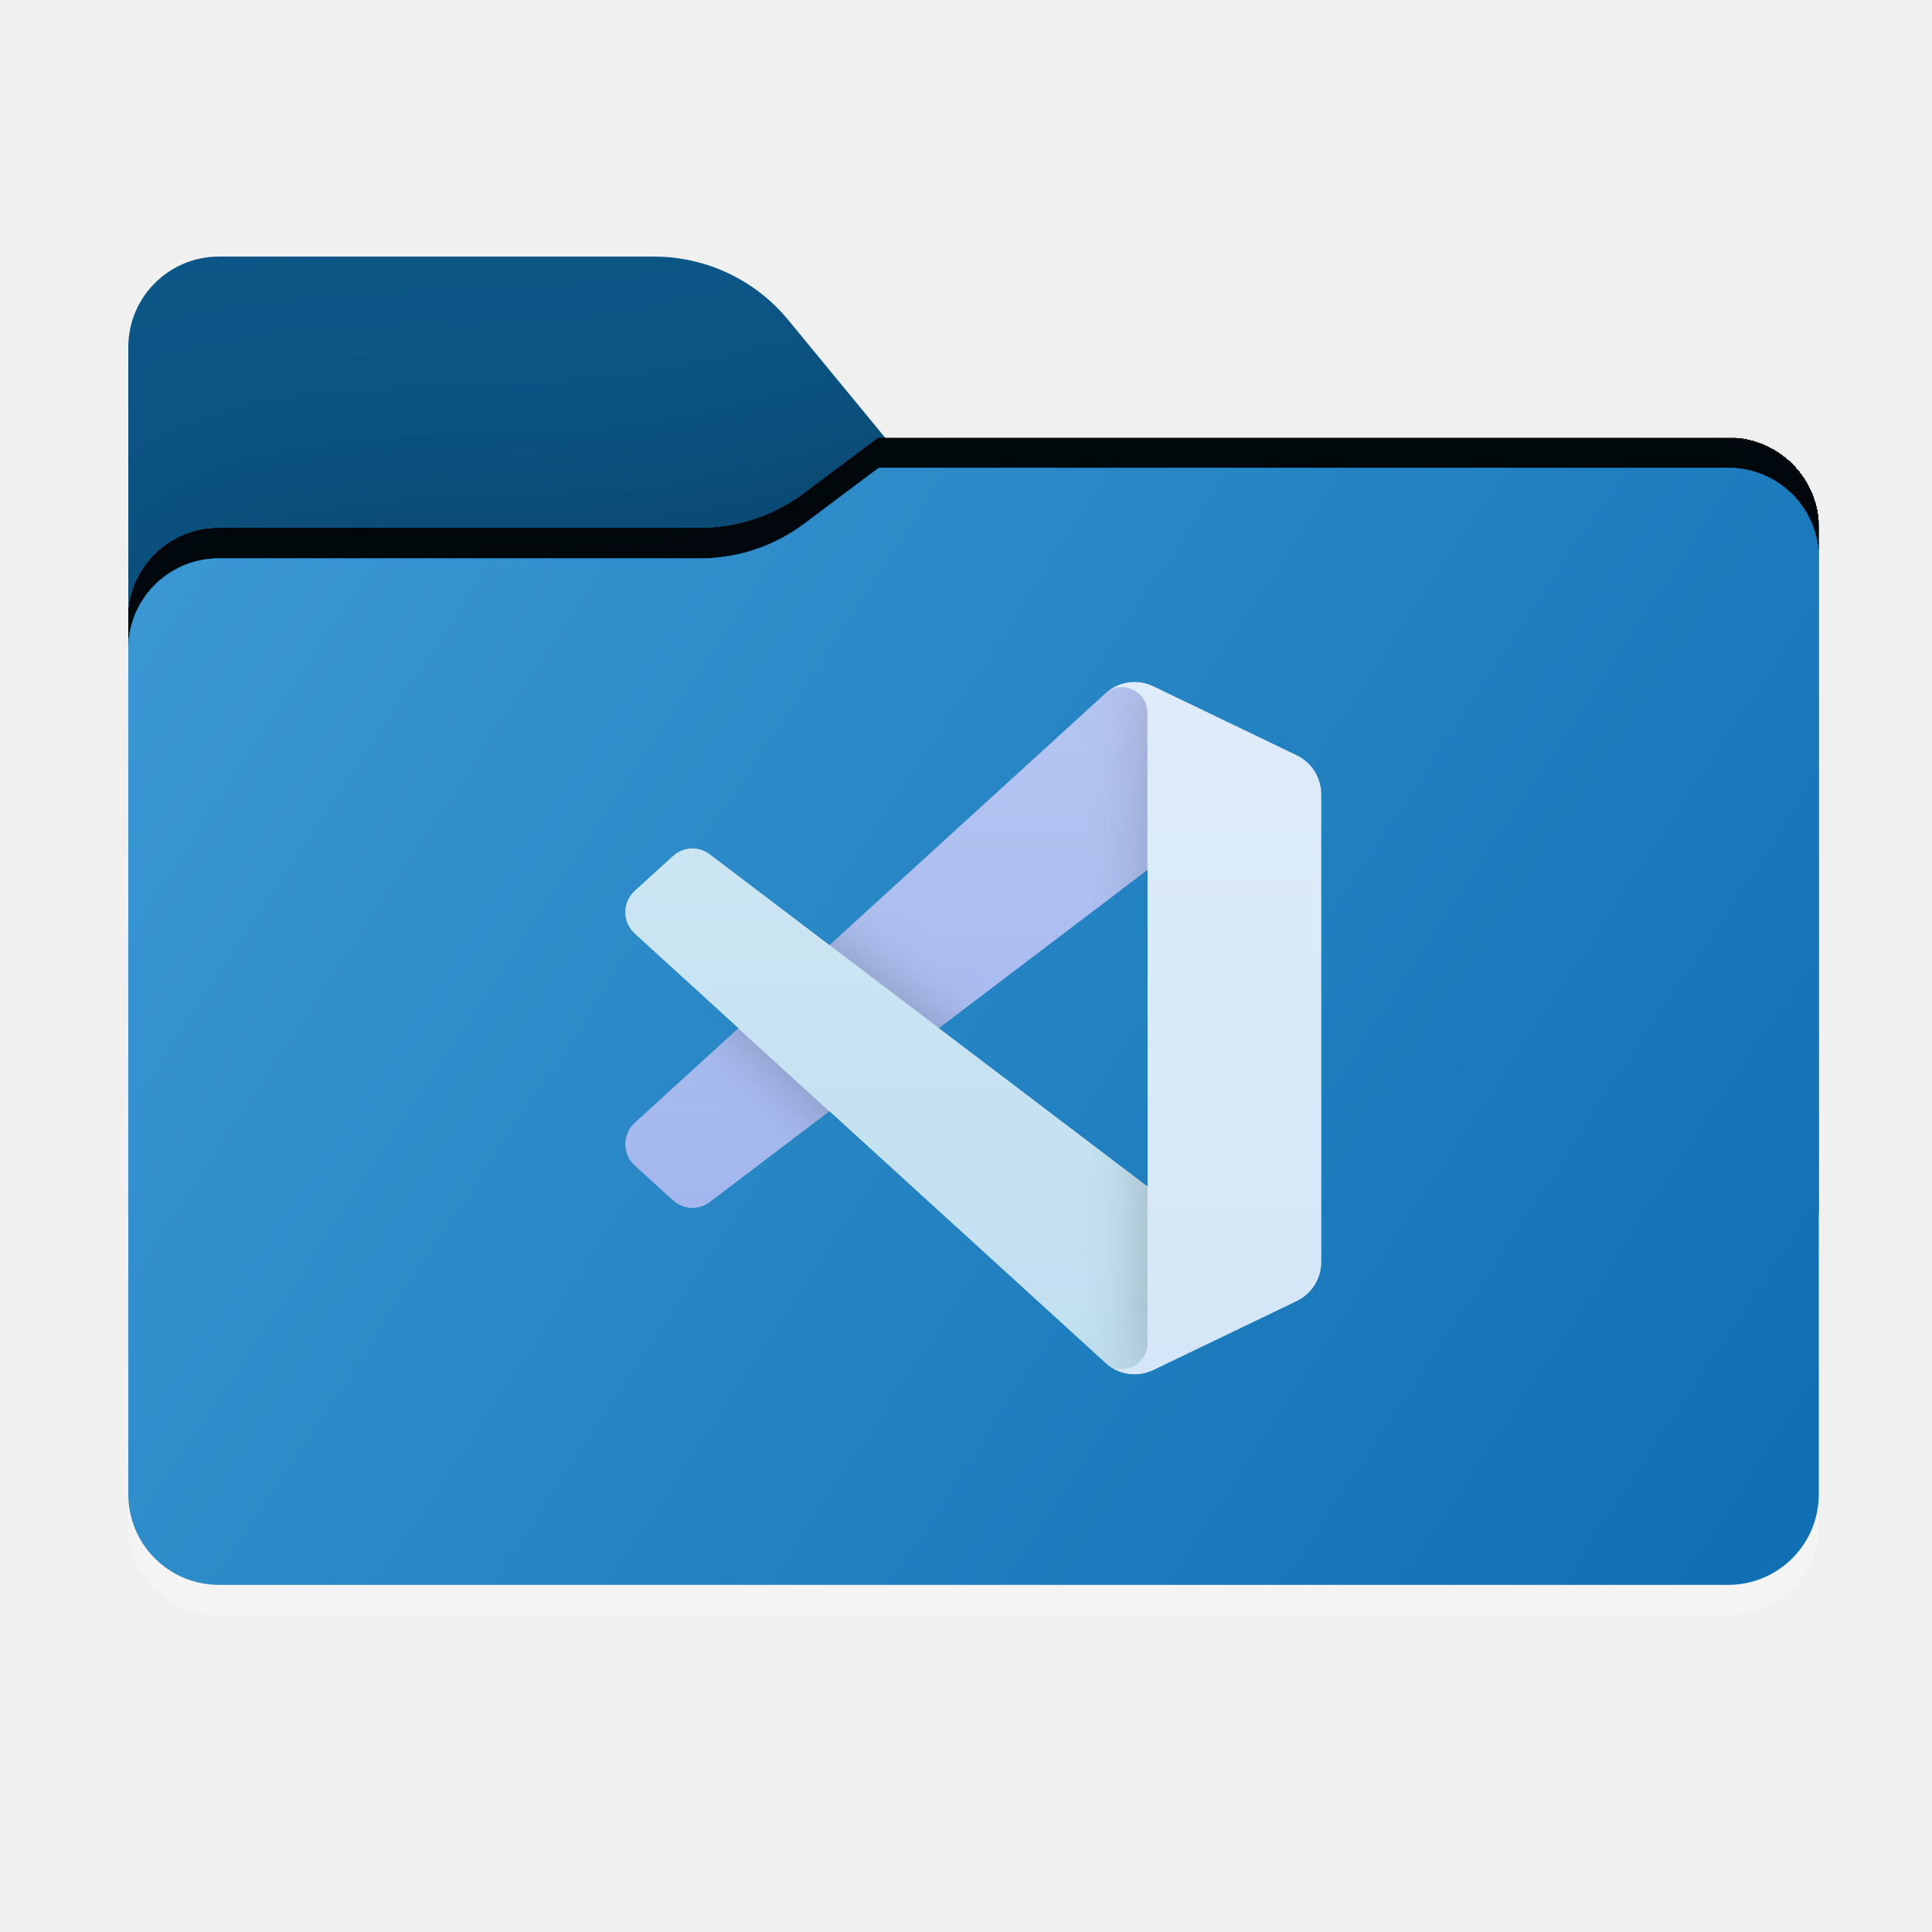
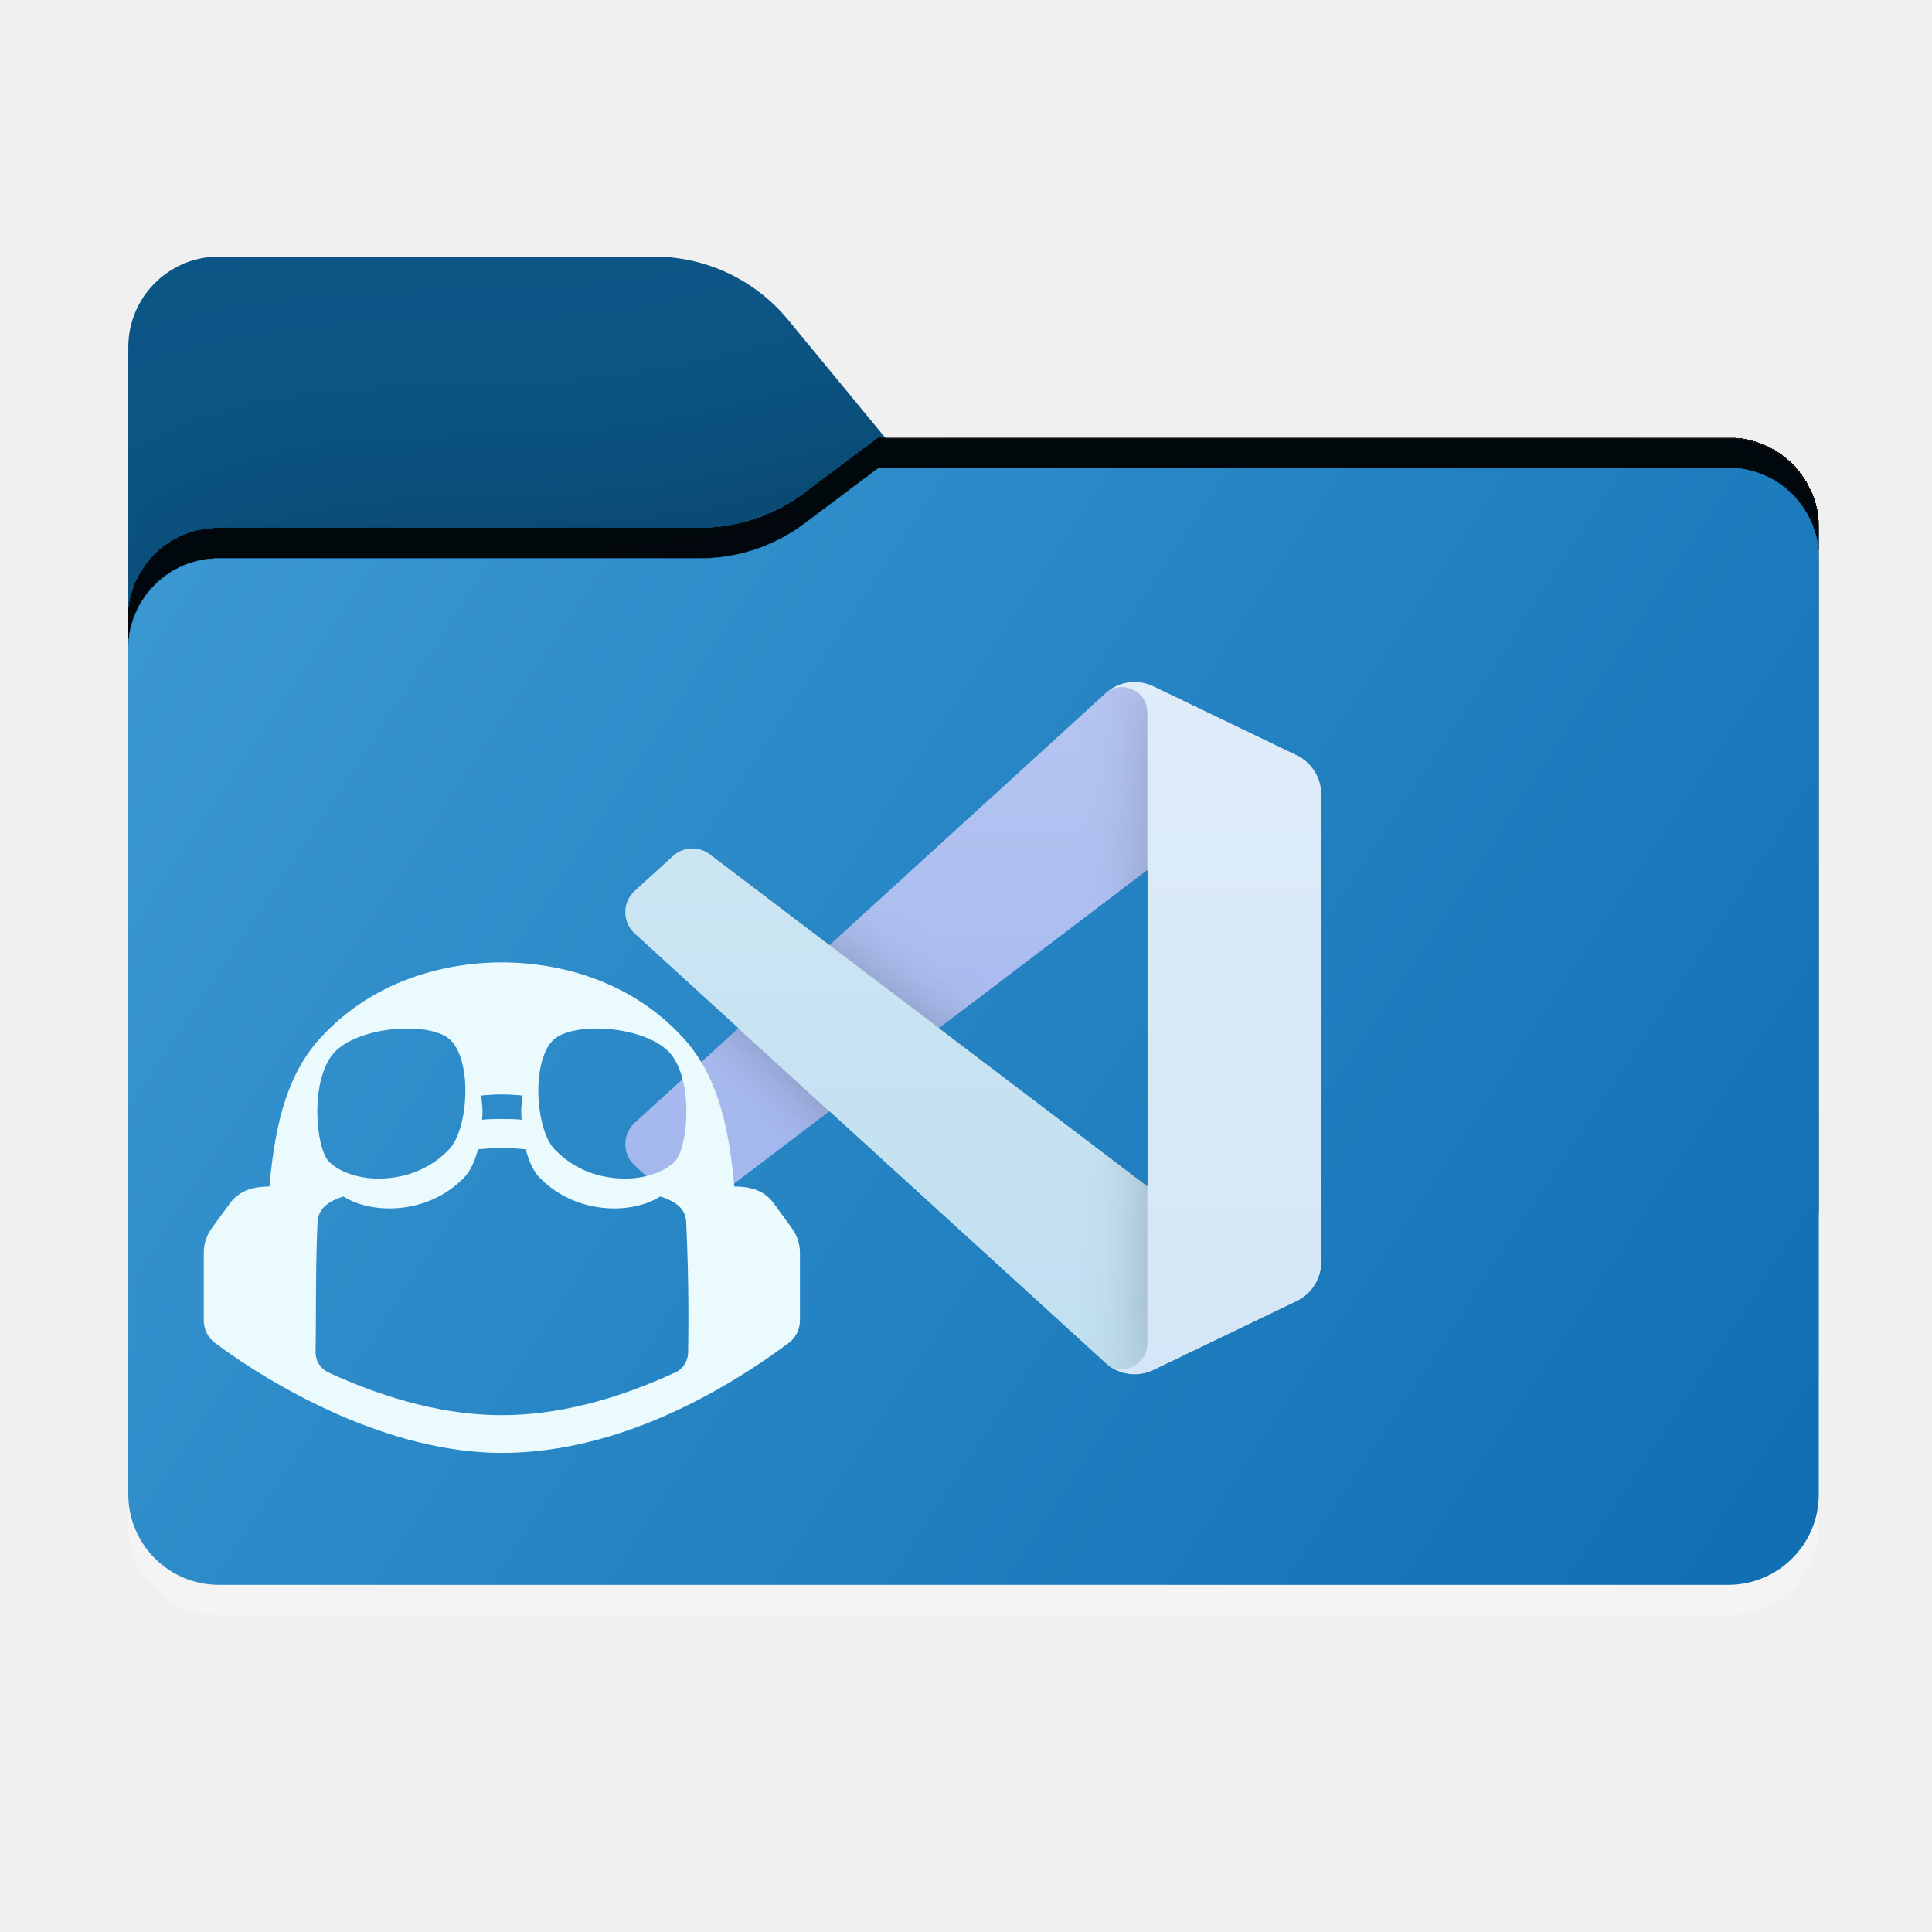
<svg xmlns="http://www.w3.org/2000/svg" width="256" height="256" viewBox="0 0 256 256" fill="none">
-   <g clip-path="url(#clip0_759_12357)">
-     <mask id="mask0_759_12357" style="mask-type:luminance" maskUnits="userSpaceOnUse" x="0" y="0" width="256" height="256">
+   <g clip-path="url(#clip0_758_12238)">
+     <mask id="mask0_758_12238" style="mask-type:luminance" maskUnits="userSpaceOnUse" x="0" y="0" width="256" height="256">
      <path d="M256 0H0V256H256V0Z" fill="white" />
    </mask>
-     <g mask="url(#mask0_759_12357)">
+     <g mask="url(#mask0_758_12238)">
      <path fill-rule="evenodd" clip-rule="evenodd" d="M104.425 42.378C100.056 37.073 93.544 34 86.671 34H29C22.373 34 17 39.373 17 46V58.137V68.2V160C17 166.627 22.373 172 29 172H229C235.627 172 241 166.627 241 160V70.137C241 63.51 235.627 58.137 229 58.137H117.404L104.425 42.378Z" fill="#0C5687" />
-       <mask id="mask1_759_12357" style="mask-type:alpha" maskUnits="userSpaceOnUse" x="17" y="34" width="224" height="138">
-         <path fill-rule="evenodd" clip-rule="evenodd" d="M104.425 42.378C100.056 37.073 93.544 34 86.671 34H29C22.373 34 17 39.373 17 46V58.137V68.2V160C17 166.627 22.373 172 29 172H229C235.627 172 241 166.627 241 160V70.137C241 63.51 235.627 58.137 229 58.137H117.404L104.425 42.378Z" fill="url(#paint0_linear_759_12357)" />
+       <mask id="mask1_758_12238" style="mask-type:alpha" maskUnits="userSpaceOnUse" x="17" y="34" width="224" height="138">
+         <path fill-rule="evenodd" clip-rule="evenodd" d="M104.425 42.378C100.056 37.073 93.544 34 86.671 34H29C22.373 34 17 39.373 17 46V58.137V68.2V160C17 166.627 22.373 172 29 172H229C235.627 172 241 166.627 241 160V70.137C241 63.51 235.627 58.137 229 58.137H117.404L104.425 42.378Z" fill="url(#paint0_linear_758_12238)" />
      </mask>
-       <g mask="url(#mask1_759_12357)">
-         <g style="mix-blend-mode:multiply" filter="url(#filter0_f_759_12357)">
+       <g mask="url(#mask1_758_12238)">
+         <g style="mix-blend-mode:multiply" filter="url(#filter0_f_758_12238)">
          <path fill-rule="evenodd" clip-rule="evenodd" d="M92.789 74C97.764 74 102.605 72.387 106.586 69.402L116.459 62H229C235.627 62 241 67.373 241 74V108V160C241 166.627 235.627 172 229 172H29C22.373 172 17 166.627 17 160V108V86C17 79.373 22.373 74 29 74H87H92.789Z" fill="black" fill-opacity="0.3" />
        </g>
      </g>
-       <g filter="url(#filter1_dd_759_12357)">
-         <path fill-rule="evenodd" clip-rule="evenodd" d="M92.789 74C97.764 74 102.605 72.387 106.586 69.402L116.459 62H229C235.627 62 241 67.373 241 74V108V198C241 204.627 235.627 210 229 210H29C22.373 210 17 204.627 17 198V108V86C17 79.373 22.373 74 29 74H87H92.789Z" fill="url(#paint1_linear_759_12357)" />
+       <g filter="url(#filter1_dd_758_12238)">
+         <path fill-rule="evenodd" clip-rule="evenodd" d="M92.789 74C97.764 74 102.605 72.387 106.586 69.402L116.459 62H229C235.627 62 241 67.373 241 74V108V198C241 204.627 235.627 210 229 210H29C22.373 210 17 204.627 17 198V108V86C17 79.373 22.373 74 29 74H87H92.789Z" fill="url(#paint1_linear_758_12238)" />
      </g>
-       <mask id="mask2_759_12357" style="mask-type:alpha" maskUnits="userSpaceOnUse" x="82" y="90" width="94" height="93">
+       <mask id="mask2_758_12238" style="mask-type:alpha" maskUnits="userSpaceOnUse" x="82" y="90" width="94" height="93">
        <path fill-rule="evenodd" clip-rule="evenodd" d="M148.26 181.725C149.713 182.291 151.37 182.255 152.836 181.549L171.825 172.412C173.821 171.452 175.09 169.432 175.09 167.217V105.258C175.09 103.043 173.821 101.023 171.826 100.063L152.836 90.925C150.911 89.999 148.659 90.226 146.971 91.454C146.729 91.63 146.499 91.825 146.284 92.041L109.93 125.207L94.095 113.187C92.621 112.068 90.559 112.16 89.19 113.405L84.112 118.025C82.437 119.549 82.435 122.183 84.108 123.709L97.84 136.237L84.108 148.766C82.435 150.292 82.437 152.926 84.112 154.449L89.19 159.069C90.559 160.315 92.621 160.406 94.095 159.287L109.93 147.267L146.284 180.433C146.859 181.009 147.534 181.442 148.26 181.725ZM152.045 115.299L124.461 136.237L152.045 157.176V115.299Z" fill="white" />
      </mask>
-       <g mask="url(#mask2_759_12357)">
-         <path d="M171.826 100.078L152.821 90.927C150.621 89.868 147.993 90.315 146.266 92.041L84.052 148.766C82.379 150.292 82.381 152.926 84.056 154.45L89.138 159.069C90.508 160.315 92.571 160.406 94.046 159.288L168.966 102.452C171.48 100.545 175.09 102.337 175.09 105.492V105.272C175.09 103.057 173.821 101.038 171.826 100.078Z" fill="#9DB2ED" />
-         <g filter="url(#filter2_d_759_12357)">
+       <g mask="url(#mask2_758_12238)">
+         <path d="M171.826 100.077L152.821 90.926C150.621 89.867 147.993 90.314 146.266 92.04L84.052 148.765C82.379 150.291 82.381 152.925 84.056 154.449L89.138 159.068C90.508 160.314 92.571 160.405 94.046 159.287L168.966 102.451C171.48 100.544 175.09 102.336 175.09 105.491V105.271C175.09 103.056 173.821 101.037 171.826 100.077Z" fill="#9DB2ED" />
+         <g filter="url(#filter2_d_758_12238)">
          <path d="M171.826 172.397L152.821 181.548C150.621 182.607 147.993 182.16 146.266 180.434L84.052 123.709C82.379 122.183 82.381 119.549 84.056 118.026L89.138 113.406C90.508 112.16 92.571 112.069 94.046 113.188L168.966 170.024C171.48 171.93 175.09 170.138 175.09 166.983V167.203C175.09 169.418 173.821 171.437 171.826 172.397Z" fill="#C0DFF0" />
        </g>
-         <g filter="url(#filter3_d_759_12357)">
+         <g filter="url(#filter3_d_758_12238)">
          <path d="M152.822 181.549C150.622 182.608 147.993 182.16 146.266 180.433C148.393 182.561 152.031 181.054 152.031 178.046V94.429C152.031 91.421 148.393 89.914 146.266 92.041C147.993 90.315 150.622 89.867 152.822 90.925L171.823 100.063C173.82 101.023 175.09 103.043 175.09 105.258V167.217C175.09 169.432 173.82 171.452 171.823 172.412L152.822 181.549Z" fill="#D4E6F7" />
        </g>
        <g style="mix-blend-mode:overlay" opacity="0.25">
-           <path fill-rule="evenodd" clip-rule="evenodd" d="M148.204 181.725C149.657 182.291 151.313 182.255 152.78 181.549L171.769 172.412C173.765 171.452 175.034 169.432 175.034 167.217V105.258C175.034 103.043 173.765 101.023 171.769 100.063L152.78 90.925C150.855 89.999 148.603 90.226 146.914 91.454C146.673 91.63 146.443 91.825 146.228 92.041L109.874 125.207L94.039 113.187C92.565 112.068 90.503 112.16 89.134 113.405L84.055 118.025C82.381 119.549 82.379 122.183 84.051 123.709L97.784 136.237L84.051 148.766C82.379 150.292 82.381 152.926 84.055 154.449L89.134 159.069C90.503 160.315 92.565 160.406 94.039 159.287L109.874 147.267L146.228 180.433C146.803 181.009 147.478 181.442 148.204 181.725ZM151.989 115.299L124.405 136.237L151.989 157.176V115.299Z" fill="url(#paint2_linear_759_12357)" />
+           <path fill-rule="evenodd" clip-rule="evenodd" d="M148.204 181.725C149.657 182.291 151.313 182.255 152.78 181.549L171.769 172.412C173.765 171.452 175.034 169.432 175.034 167.217V105.258C175.034 103.043 173.765 101.023 171.769 100.063L152.78 90.925C150.855 89.999 148.603 90.226 146.914 91.454C146.673 91.63 146.443 91.825 146.228 92.041L109.874 125.207L94.039 113.187C92.565 112.068 90.503 112.16 89.134 113.405L84.055 118.025C82.381 119.549 82.379 122.183 84.051 123.709L97.784 136.237L84.051 148.766C82.379 150.292 82.381 152.926 84.055 154.449L89.134 159.069C90.503 160.315 92.565 160.406 94.039 159.287L109.874 147.267L146.228 180.433C146.803 181.009 147.478 181.442 148.204 181.725ZM151.989 115.299L124.405 136.237L151.989 157.176V115.299Z" fill="url(#paint2_linear_758_12238)" />
        </g>
      </g>
+       <path fill-rule="evenodd" clip-rule="evenodd" d="M106 166.019V174.984C105.998 176.142 105.431 177.271 104.509 177.954C93.621 186.026 80.186 192.52 66.5 192.52C51.359 192.52 36.199 183.684 28.491 177.954C27.569 177.271 27.002 176.142 27 174.984V166.019C27 164.84 27.37 163.7 28.057 162.749L30.461 159.455C31.749 157.687 33.664 157.22 35.705 157.22C36.475 148.319 38.297 141.969 42.652 137.319C50.947 128.419 61.957 127.52 66.5 127.52C71.043 127.52 82.053 128.419 90.348 137.319C94.698 141.969 96.524 148.319 97.295 157.22C99.34 157.22 101.247 157.678 102.533 159.455L104.939 162.754C105.629 163.705 106 164.84 106 166.019ZM90.93 161.944C90.825 159.903 89.188 159.101 87.484 158.534C85.688 159.675 83.495 160.124 81.396 160.124C79.165 160.124 75.002 159.584 71.541 156.085C70.667 155.205 70.069 153.825 69.665 152.294C68.615 152.186 67.561 152.129 66.505 152.124C65.567 152.124 64.485 152.179 63.335 152.294C62.93 153.825 62.333 155.205 61.458 156.085C58.002 159.584 53.835 160.124 51.603 160.124C49.504 160.124 47.306 159.68 45.511 158.534C43.813 159.1 42.182 159.914 42.074 161.944C41.893 165.782 41.878 169.616 41.862 173.452C41.854 175.377 41.846 177.302 41.817 179.229C41.825 180.347 42.491 181.387 43.496 181.85C51.667 185.619 59.395 187.519 66.505 187.519C73.605 187.519 81.332 185.619 89.499 181.85C90.504 181.387 91.17 180.347 91.177 179.229C91.275 173.474 91.196 167.695 90.925 161.944H90.93ZM43.59 153.92C44.923 155.269 47.441 156.17 50.157 156.17C52.23 156.17 56.18 155.719 59.439 152.369C60.871 150.97 61.76 147.47 61.661 143.919C61.562 141.07 60.773 138.719 59.588 137.72C58.304 136.569 55.391 136.07 52.132 136.369C48.676 136.72 45.763 137.87 44.282 139.469C41.072 143.019 41.763 152.02 43.59 153.92ZM63.735 145.169C63.834 145.719 63.883 146.32 63.933 146.969C63.933 147.42 63.933 147.869 63.883 148.369C64.871 148.269 65.71 148.269 66.5 148.269C67.29 148.269 68.129 148.269 69.117 148.369C69.067 147.869 69.067 147.42 69.067 146.969C69.117 146.32 69.166 145.719 69.265 145.169C68.228 145.069 67.29 145.019 66.5 145.019C65.71 145.019 64.772 145.069 63.735 145.169ZM71.338 143.919C71.24 147.47 72.129 150.97 73.561 152.369C76.82 155.719 80.769 156.17 82.843 156.17C85.558 156.17 88.077 155.269 89.41 153.92C91.237 152.02 91.928 143.019 88.719 139.469C87.237 137.87 84.324 136.72 80.868 136.369C77.609 136.07 74.696 136.569 73.412 137.72C72.228 138.719 71.437 141.07 71.338 143.919Z" fill="#EBFBFD" />
    </g>
  </g>
  <defs>
-     <filter id="filter0_f_759_12357" x="-20" y="25" width="298" height="184" filterUnits="userSpaceOnUse" color-interpolation-filters="sRGB">
+     <filter id="filter0_f_758_12238" x="-20" y="25" width="298" height="184" filterUnits="userSpaceOnUse" color-interpolation-filters="sRGB">
      <feFlood flood-opacity="0" result="BackgroundImageFix" />
      <feBlend mode="normal" in="SourceGraphic" in2="BackgroundImageFix" result="shape" />
-       <feGaussianBlur stdDeviation="18.5" result="effect1_foregroundBlur_759_12357" />
+       <feGaussianBlur stdDeviation="18.5" result="effect1_foregroundBlur_758_12238" />
    </filter>
-     <filter id="filter1_dd_759_12357" x="17" y="58" width="224" height="156" filterUnits="userSpaceOnUse" color-interpolation-filters="sRGB">
+     <filter id="filter1_dd_758_12238" x="17" y="58" width="224" height="156" filterUnits="userSpaceOnUse" color-interpolation-filters="sRGB">
      <feFlood flood-opacity="0" result="BackgroundImageFix" />
      <feColorMatrix in="SourceAlpha" type="matrix" values="0 0 0 0 0 0 0 0 0 0 0 0 0 0 0 0 0 0 127 0" result="hardAlpha" />
      <feOffset dy="4" />
      <feComposite in2="hardAlpha" operator="out" />
      <feColorMatrix type="matrix" values="0 0 0 0 1 0 0 0 0 1 0 0 0 0 1 0 0 0 0.25 0" />
-       <feBlend mode="normal" in2="BackgroundImageFix" result="effect1_dropShadow_759_12357" />
+       <feBlend mode="normal" in2="BackgroundImageFix" result="effect1_dropShadow_758_12238" />
      <feColorMatrix in="SourceAlpha" type="matrix" values="0 0 0 0 0 0 0 0 0 0 0 0 0 0 0 0 0 0 127 0" result="hardAlpha" />
      <feOffset dy="-4" />
      <feComposite in2="hardAlpha" operator="out" />
      <feColorMatrix type="matrix" values="0 0 0 0 0 0 0 0 0 0 0 0 0 0 0 0 0 0 0.9 0" />
-       <feBlend mode="soft-light" in2="effect1_dropShadow_759_12357" result="effect2_dropShadow_759_12357" />
-       <feBlend mode="normal" in="SourceGraphic" in2="effect2_dropShadow_759_12357" result="shape" />
+       <feBlend mode="soft-light" in2="effect1_dropShadow_758_12238" result="effect2_dropShadow_758_12238" />
+       <feBlend mode="normal" in="SourceGraphic" in2="effect2_dropShadow_758_12238" result="shape" />
    </filter>
-     <filter id="filter2_d_759_12357" x="75.112" y="104.72" width="107.664" height="85.084" filterUnits="userSpaceOnUse" color-interpolation-filters="sRGB">
+     <filter id="filter2_d_758_12238" x="75.112" y="104.72" width="107.664" height="85.084" filterUnits="userSpaceOnUse" color-interpolation-filters="sRGB">
      <feFlood flood-opacity="0" result="BackgroundImageFix" />
      <feColorMatrix in="SourceAlpha" type="matrix" values="0 0 0 0 0 0 0 0 0 0 0 0 0 0 0 0 0 0 127 0" result="hardAlpha" />
      <feOffset />
      <feGaussianBlur stdDeviation="3.843" />
      <feColorMatrix type="matrix" values="0 0 0 0 0 0 0 0 0 0 0 0 0 0 0 0 0 0 0.25 0" />
-       <feBlend mode="overlay" in2="BackgroundImageFix" result="effect1_dropShadow_759_12357" />
-       <feBlend mode="normal" in="SourceGraphic" in2="effect1_dropShadow_759_12357" result="shape" />
+       <feBlend mode="overlay" in2="BackgroundImageFix" result="effect1_dropShadow_758_12238" />
+       <feBlend mode="normal" in="SourceGraphic" in2="effect1_dropShadow_758_12238" result="shape" />
    </filter>
-     <filter id="filter3_d_759_12357" x="138.58" y="82.671" width="44.196" height="107.132" filterUnits="userSpaceOnUse" color-interpolation-filters="sRGB">
+     <filter id="filter3_d_758_12238" x="138.58" y="82.671" width="44.196" height="107.132" filterUnits="userSpaceOnUse" color-interpolation-filters="sRGB">
      <feFlood flood-opacity="0" result="BackgroundImageFix" />
      <feColorMatrix in="SourceAlpha" type="matrix" values="0 0 0 0 0 0 0 0 0 0 0 0 0 0 0 0 0 0 127 0" result="hardAlpha" />
      <feOffset />
      <feGaussianBlur stdDeviation="3.843" />
      <feColorMatrix type="matrix" values="0 0 0 0 0 0 0 0 0 0 0 0 0 0 0 0 0 0 0.25 0" />
-       <feBlend mode="overlay" in2="BackgroundImageFix" result="effect1_dropShadow_759_12357" />
-       <feBlend mode="normal" in="SourceGraphic" in2="effect1_dropShadow_759_12357" result="shape" />
+       <feBlend mode="overlay" in2="BackgroundImageFix" result="effect1_dropShadow_758_12238" />
+       <feBlend mode="normal" in="SourceGraphic" in2="effect1_dropShadow_758_12238" result="shape" />
    </filter>
-     <linearGradient id="paint0_linear_759_12357" x1="17" y1="34" x2="197.768" y2="215.142" gradientUnits="userSpaceOnUse">
+     <linearGradient id="paint0_linear_758_12238" x1="17" y1="34" x2="197.768" y2="215.142" gradientUnits="userSpaceOnUse">
      <stop stop-color="#FFE7A2" />
      <stop offset="1" stop-color="#FFCB3D" />
    </linearGradient>
-     <linearGradient id="paint1_linear_759_12357" x1="17" y1="62" x2="241" y2="210" gradientUnits="userSpaceOnUse">
+     <linearGradient id="paint1_linear_758_12238" x1="17" y1="62" x2="241" y2="210" gradientUnits="userSpaceOnUse">
      <stop stop-color="#3C99D4" />
      <stop offset="0.953" stop-color="#1070B3" />
    </linearGradient>
-     <linearGradient id="paint2_linear_759_12357" x1="128.916" y1="90.357" x2="128.916" y2="182.117" gradientUnits="userSpaceOnUse">
+     <linearGradient id="paint2_linear_758_12238" x1="128.916" y1="90.357" x2="128.916" y2="182.117" gradientUnits="userSpaceOnUse">
      <stop stop-color="white" />
      <stop offset="1" stop-color="white" stop-opacity="0" />
    </linearGradient>
-     <clipPath id="clip0_759_12357">
+     <clipPath id="clip0_758_12238">
      <rect width="256" height="256" fill="white" />
    </clipPath>
  </defs>
</svg>
